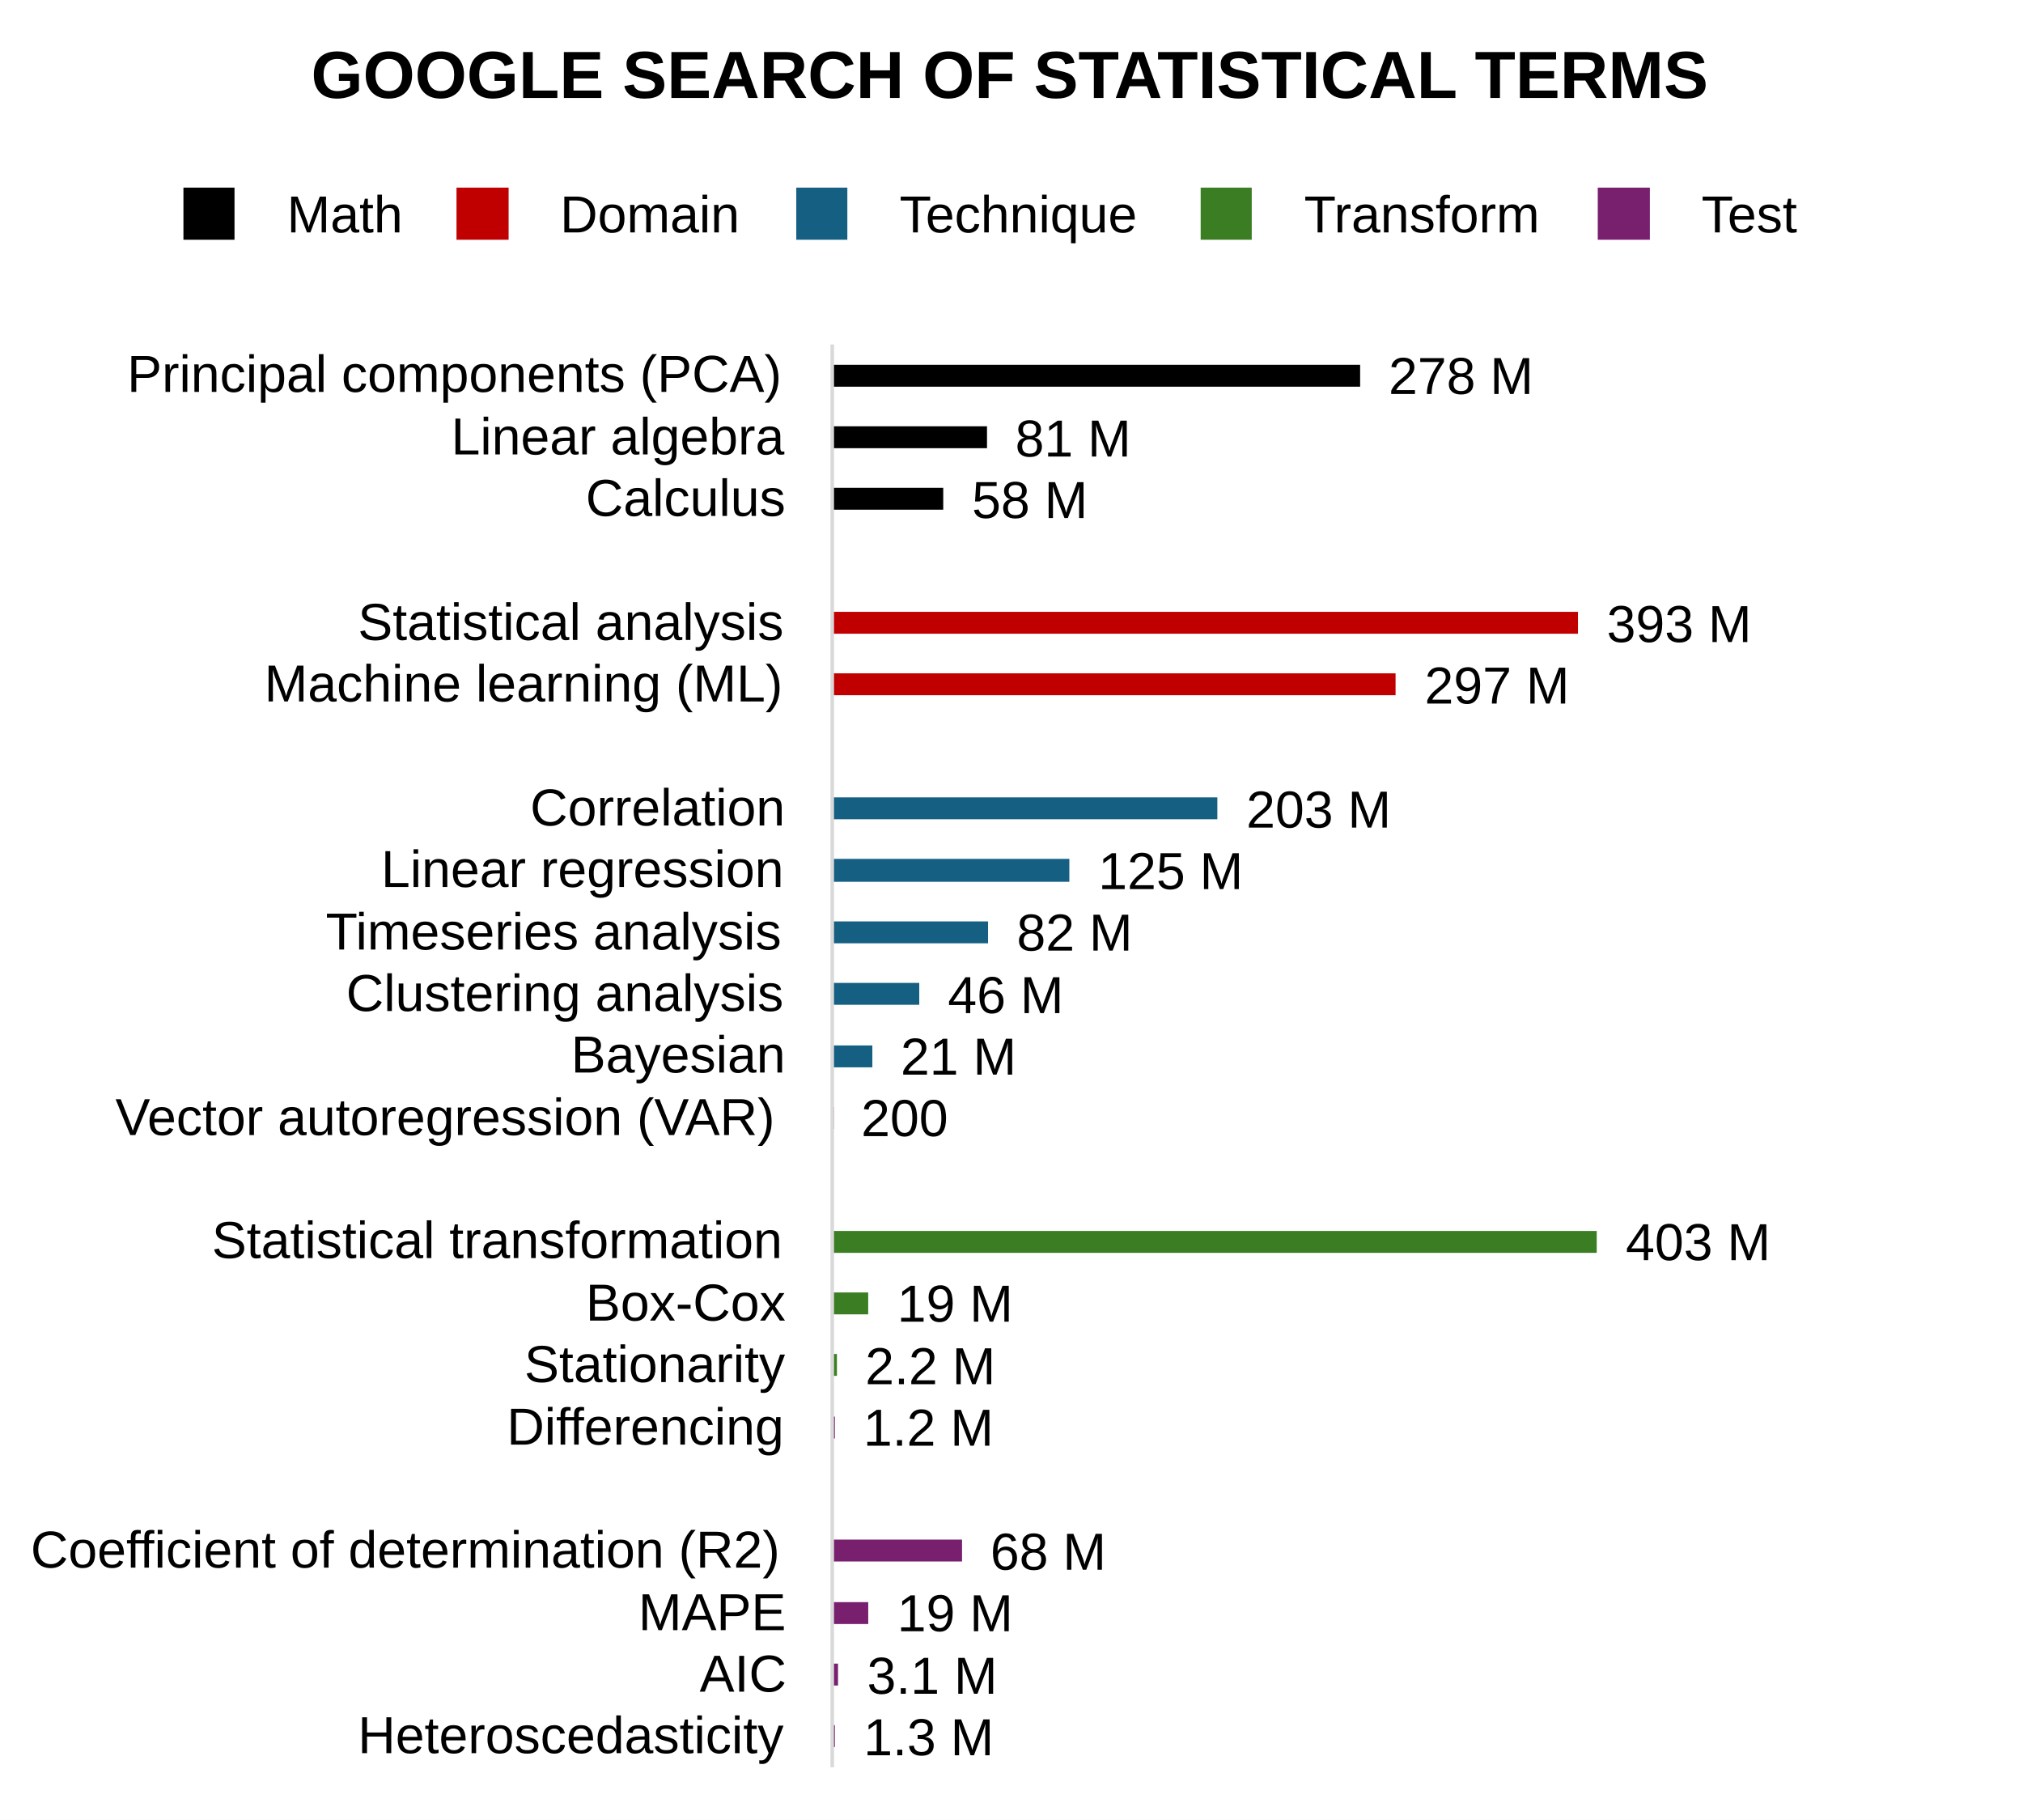
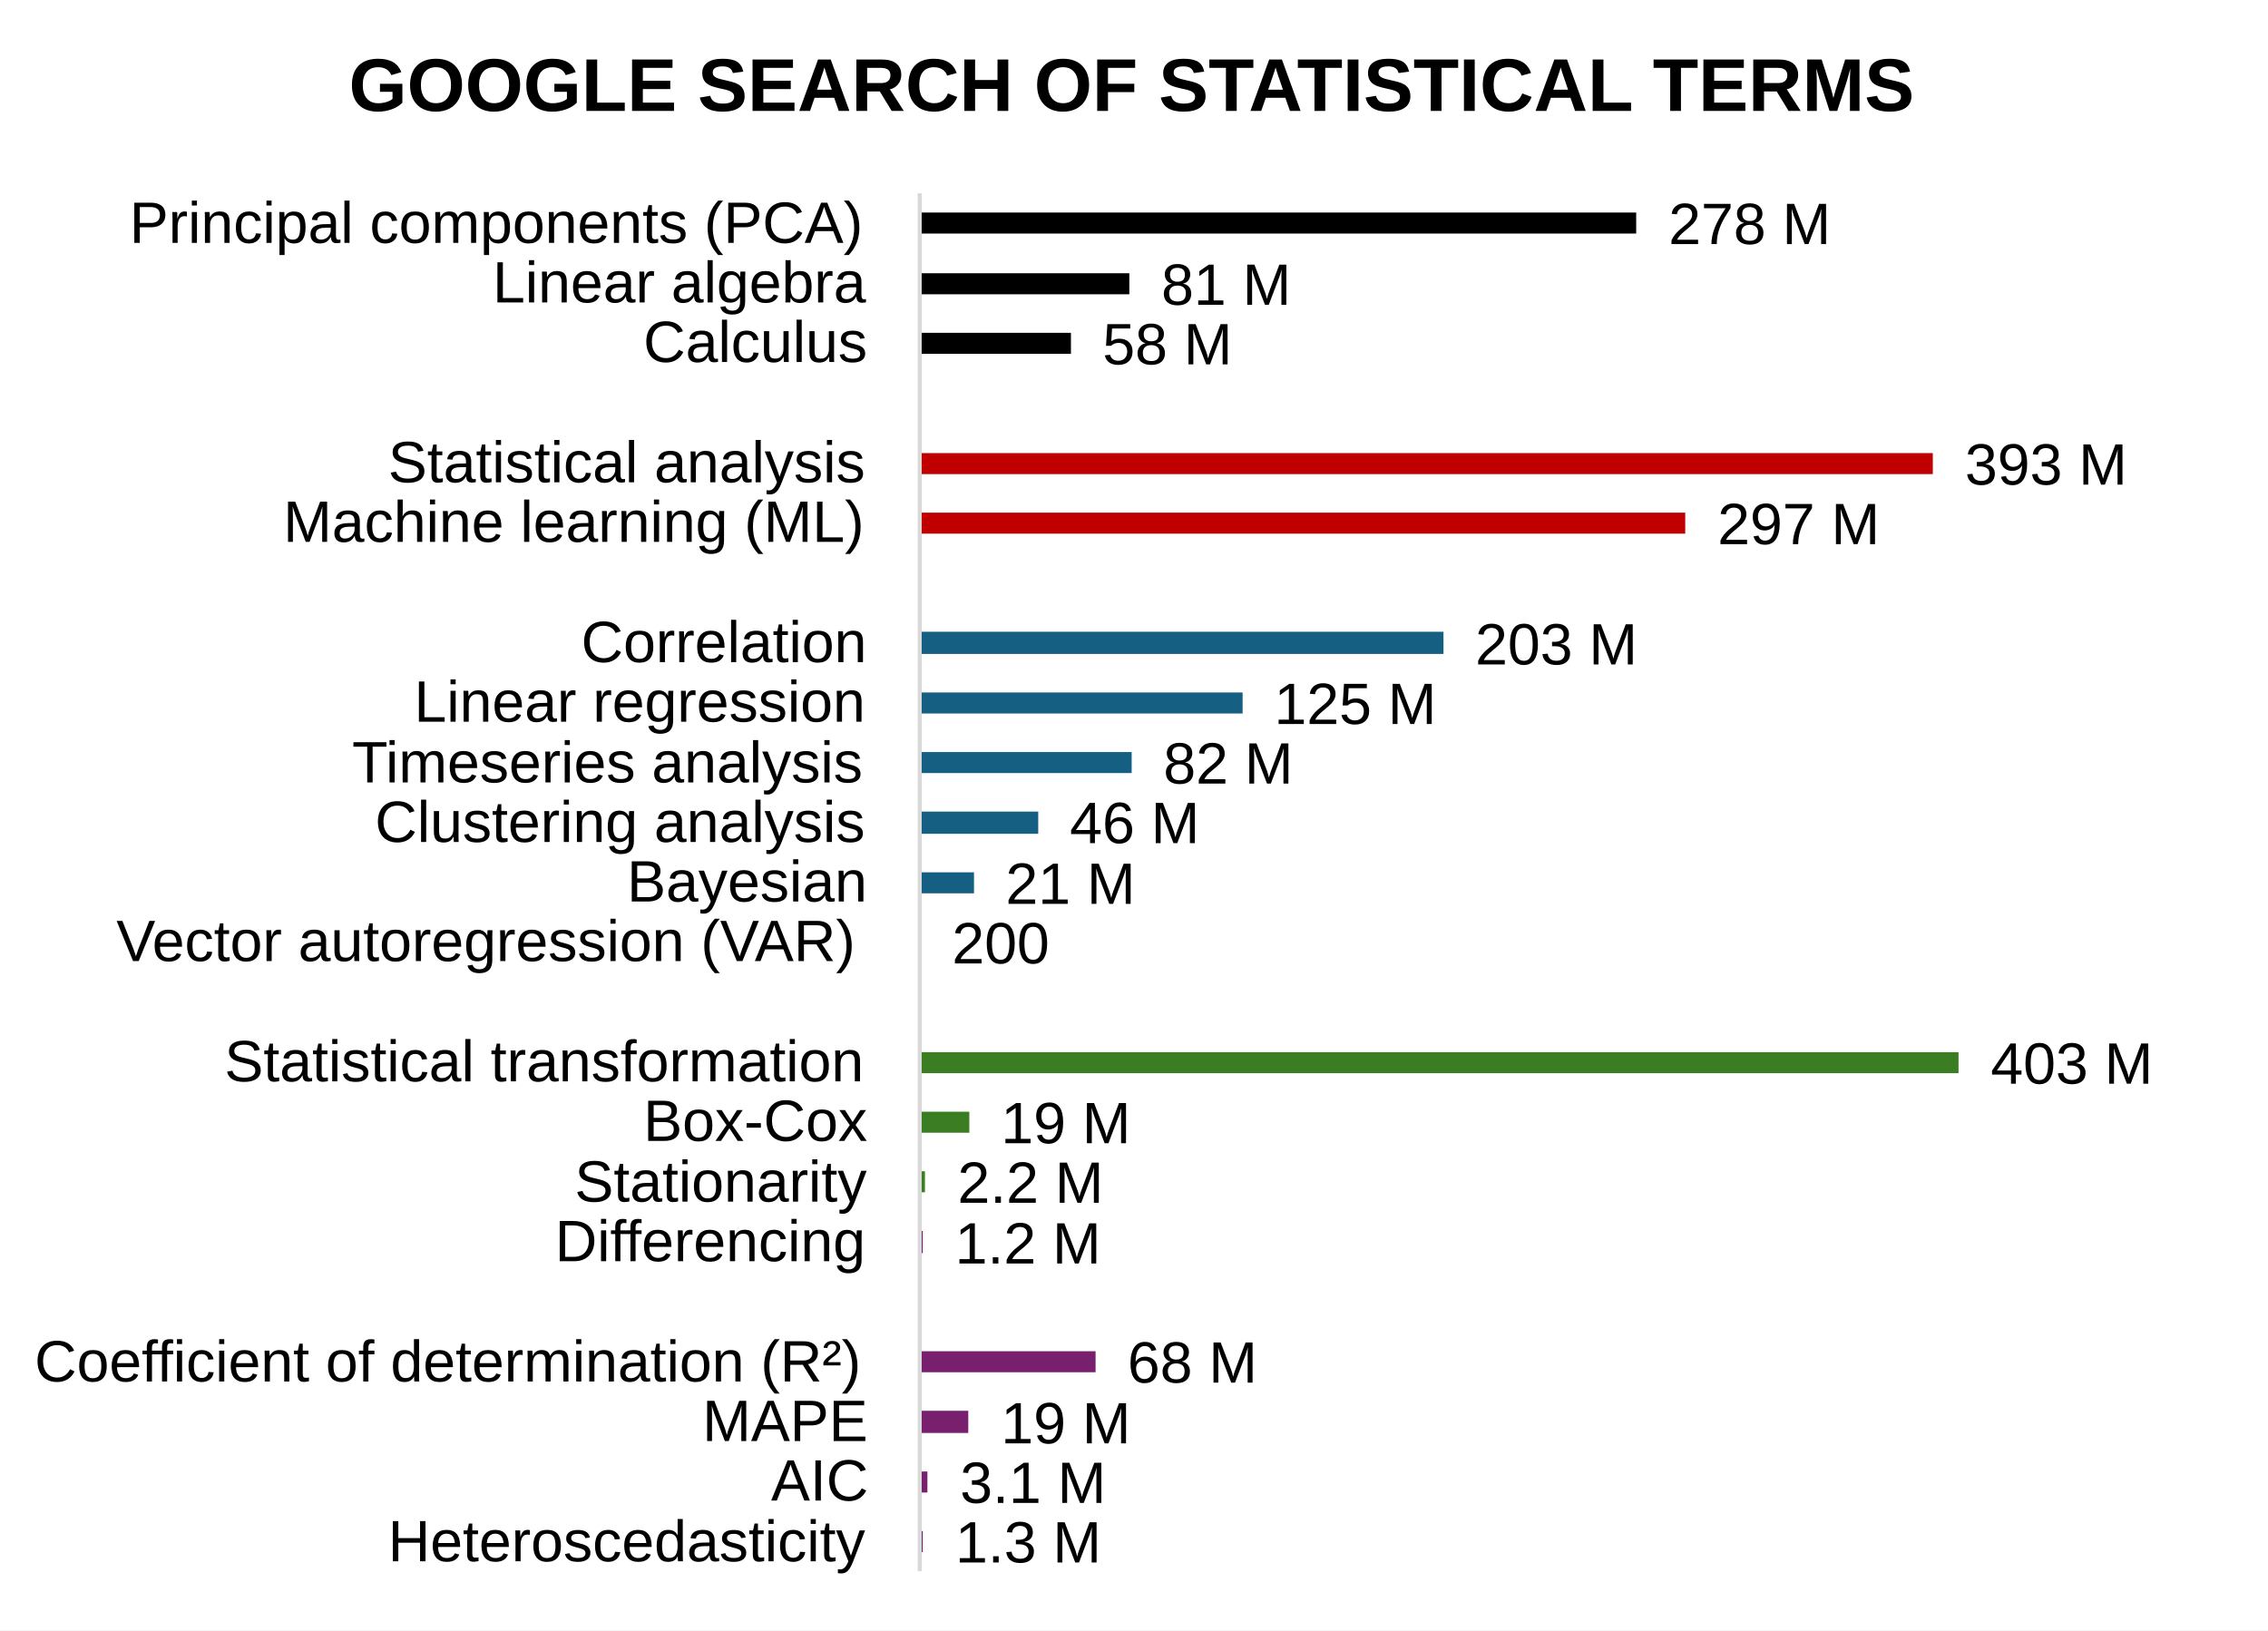
- <svg xmlns="http://www.w3.org/2000/svg" width="1941" height="1746" xml:space="preserve" overflow="hidden">
+ <svg xmlns="http://www.w3.org/2000/svg" width="1942" height="1396" xml:space="preserve" overflow="hidden">
  <defs>
    <clipPath id="clip0">
-       <rect x="267" y="1502" width="1941" height="1746" />
+       <rect x="2239" y="1921" width="1942" height="1396" />
    </clipPath>
  </defs>
-   <g clip-path="url(#clip0)" transform="translate(-267 -1502)">
-     <rect x="267" y="1502" width="1941" height="1746" fill="#FFFFFF" />
+   <g clip-path="url(#clip0)" transform="translate(-2239 -1921)">
+     <rect x="2239" y="1921" width="1942" height="1396" fill="#FFFFFF" />
    <g>
-       <rect x="1066" y="2801" width="4" height="21" fill="#3B7D23" />
+       <rect x="3027" y="2924" width="4" height="18" fill="#3B7D23" />
    </g>
    <g>
-       <rect x="1066" y="2742" width="34" height="21" fill="#3B7D23" />
+       <rect x="3027" y="2873" width="42" height="18" fill="#3B7D23" />
    </g>
    <g>
-       <rect x="1066" y="2683" width="733" height="21" fill="#3B7D23" />
+       <rect x="3027" y="2822" width="889" height="18" fill="#3B7D23" />
    </g>
    <g>
-       <rect x="1066" y="2505" width="38" height="21" fill="#156082" />
+       <rect x="3027" y="2668" width="46" height="18" fill="#156082" />
    </g>
    <g>
-       <rect x="1066" y="2445" width="83" height="21" fill="#156082" />
+       <rect x="3027" y="2616" width="101" height="19" fill="#156082" />
    </g>
    <g>
-       <rect x="1066" y="2386" width="149" height="21" fill="#156082" />
+       <rect x="3027" y="2565" width="181" height="18" fill="#156082" />
    </g>
    <g>
-       <rect x="1066" y="2326" width="227" height="22" fill="#156082" />
+       <rect x="3027" y="2514" width="276" height="18" fill="#156082" />
    </g>
    <g>
-       <rect x="1066" y="2267" width="369" height="21" fill="#156082" />
+       <rect x="3027" y="2462" width="448" height="19" fill="#156082" />
    </g>
    <g>
-       <rect x="1066" y="2148" width="540" height="21" fill="#C00000" />
+       <rect x="3027" y="2360" width="655" height="18" fill="#C00000" />
    </g>
    <g>
-       <rect x="1066" y="2089" width="715" height="21" fill="#C00000" />
+       <rect x="3027" y="2309" width="867" height="18" fill="#C00000" />
    </g>
    <g>
-       <rect x="1066" y="1970" width="106" height="21" />
+       <rect x="3027" y="2206" width="129" height="18" />
    </g>
    <g>
-       <rect x="1066" y="1911" width="148" height="21" />
+       <rect x="3027" y="2155" width="179" height="18" />
    </g>
    <g>
-       <rect x="1066" y="1852" width="506" height="21" />
+       <rect x="3027" y="2103" width="613" height="18" />
    </g>
    <g>
-       <path d="M1068.04 3178.1 1066 3178.1 1066 3157.1 1068.04 3157.1ZM1071.04 3119.1 1066 3119.1 1066 3098.1 1071.04 3098.1ZM1100.04 3060.1 1066 3060.1 1066 3039.1 1100.04 3039.1ZM1190.04 3000.1 1066 3000.1 1066 2979.1 1190.04 2979.1ZM1068.04 2882.09 1066 2882.09 1066 2861.09 1068.04 2861.09ZM1066 2585.08 1067 2585.08 1067 2564.08 1066 2564.08Z" fill="#78206E" />
+       <path d="M3029.1 3250.11 3027 3250.11 3027 3232.11 3029.1 3232.11ZM3033.1 3199.1 3027 3199.1 3027 3181.1 3033.1 3181.1ZM3068.1 3148.1 3027 3148.1 3027 3129.1 3068.1 3129.1ZM3177.1 3096.1 3027 3096.1 3027 3078.1 3177.1 3078.1ZM3029.1 2994.1 3027 2994.1 3027 2975.1 3029.1 2975.1ZM3027 2737.09 3028 2737.09 3028 2719.09 3027 2719.09Z" fill="#78206E" />
    </g>
    <g>
-       <path d="M0 0 0 1365" stroke="#D9D9D9" stroke-width="3.438" stroke-linejoin="round" stroke-miterlimit="10" fill="none" fill-rule="evenodd" transform="matrix(1 0 0 -1 1065.5 3197.5)" />
+       <path d="M0 0 0 1180" stroke="#D9D9D9" stroke-width="3.438" stroke-linejoin="round" stroke-miterlimit="10" fill="none" fill-rule="evenodd" transform="matrix(1 0 0 -1 3026.5 3266.5)" />
    </g>
    <g>
-       <text font-family="Arial,Arial_MSFontService,sans-serif" font-weight="400" font-size="50" transform="matrix(1 0 0 1 1095.57 3186)">1.3 M</text>
+       <text font-family="Arial,Arial_MSFontService,sans-serif" font-weight="400" font-size="50" transform="matrix(1 0 0 1 3057.01 3259)">1.3 M</text>
    </g>
    <g>
-       <text font-family="Arial,Arial_MSFontService,sans-serif" font-weight="400" font-size="50" transform="matrix(1 0 0 1 1098.92 3127)">3.1 M</text>
+       <text font-family="Arial,Arial_MSFontService,sans-serif" font-weight="400" font-size="50" transform="matrix(1 0 0 1 3061.07 3208)">3.1 M</text>
    </g>
    <g>
-       <text font-family="Arial,Arial_MSFontService,sans-serif" font-weight="400" font-size="50" transform="matrix(1 0 0 1 1127.81 3067)">19 M</text>
+       <text font-family="Arial,Arial_MSFontService,sans-serif" font-weight="400" font-size="50" transform="matrix(1 0 0 1 3096.09 3157)">19 M</text>
    </g>
    <g>
-       <text font-family="Arial,Arial_MSFontService,sans-serif" font-weight="400" font-size="50" transform="matrix(1 0 0 1 1217.19 3008)">68 M</text>
+       <text font-family="Arial,Arial_MSFontService,sans-serif" font-weight="400" font-size="50" transform="matrix(1 0 0 1 3204.46 3105)">68 M</text>
    </g>
    <g>
-       <text font-family="Arial,Arial_MSFontService,sans-serif" font-weight="400" font-size="50" transform="matrix(1 0 0 1 1095.33 2889)">1.2 M</text>
+       <text font-family="Arial,Arial_MSFontService,sans-serif" font-weight="400" font-size="50" transform="matrix(1 0 0 1 3056.72 3003)">1.2 M</text>
    </g>
    <g>
-       <text font-family="Arial,Arial_MSFontService,sans-serif" font-weight="400" font-size="50" transform="matrix(1 0 0 1 1097.13 2830)">2.2 M</text>
+       <text font-family="Arial,Arial_MSFontService,sans-serif" font-weight="400" font-size="50" transform="matrix(1 0 0 1 3058.9 2951)">2.2 M</text>
    </g>
    <g>
-       <text font-family="Arial,Arial_MSFontService,sans-serif" font-weight="400" font-size="50" transform="matrix(1 0 0 1 1127.81 2770)">19 M</text>
+       <text font-family="Arial,Arial_MSFontService,sans-serif" font-weight="400" font-size="50" transform="matrix(1 0 0 1 3096.09 2900)">19 M</text>
    </g>
    <g>
-       <text font-family="Arial,Arial_MSFontService,sans-serif" font-weight="400" font-size="50" transform="matrix(1 0 0 1 1826.85 2711)">403 M</text>
+       <text font-family="Arial,Arial_MSFontService,sans-serif" font-weight="400" font-size="50" transform="matrix(1 0 0 1 3943.58 2849)">403 M</text>
    </g>
    <g>
-       <text font-family="Arial,Arial_MSFontService,sans-serif" font-weight="400" font-size="50" transform="matrix(1 0 0 1 1093.22 2592)">200</text>
+       <text font-family="Arial,Arial_MSFontService,sans-serif" font-weight="400" font-size="50" transform="matrix(1 0 0 1 3054.16 2746)">200</text>
    </g>
    <g>
-       <text font-family="Arial,Arial_MSFontService,sans-serif" font-weight="400" font-size="50" transform="matrix(1 0 0 1 1131.08 2533)">21 M</text>
+       <text font-family="Arial,Arial_MSFontService,sans-serif" font-weight="400" font-size="50" transform="matrix(1 0 0 1 3100.06 2695)">21 M</text>
    </g>
    <g>
-       <text font-family="Arial,Arial_MSFontService,sans-serif" font-weight="400" font-size="50" transform="matrix(1 0 0 1 1176.41 2474)">46 M</text>
+       <text font-family="Arial,Arial_MSFontService,sans-serif" font-weight="400" font-size="50" transform="matrix(1 0 0 1 3155.02 2643)">46 M</text>
    </g>
    <g>
-       <text font-family="Arial,Arial_MSFontService,sans-serif" font-weight="400" font-size="50" transform="matrix(1 0 0 1 1242.49 2414)">82 M</text>
+       <text font-family="Arial,Arial_MSFontService,sans-serif" font-weight="400" font-size="50" transform="matrix(1 0 0 1 3235.13 2592)">82 M</text>
    </g>
    <g>
-       <text font-family="Arial,Arial_MSFontService,sans-serif" font-weight="400" font-size="50" transform="matrix(1 0 0 1 1320.77 2355)">125 M</text>
+       <text font-family="Arial,Arial_MSFontService,sans-serif" font-weight="400" font-size="50" transform="matrix(1 0 0 1 3330.04 2541)">125 M</text>
    </g>
    <g>
-       <text font-family="Arial,Arial_MSFontService,sans-serif" font-weight="400" font-size="50" transform="matrix(1 0 0 1 1462.76 2296)">203 M</text>
+       <text font-family="Arial,Arial_MSFontService,sans-serif" font-weight="400" font-size="50" transform="matrix(1 0 0 1 3502.18 2490)">203 M</text>
    </g>
    <g>
-       <text font-family="Arial,Arial_MSFontService,sans-serif" font-weight="400" font-size="50" transform="matrix(1 0 0 1 1633.88 2177)">297 M</text>
+       <text font-family="Arial,Arial_MSFontService,sans-serif" font-weight="400" font-size="50" transform="matrix(1 0 0 1 3709.64 2387)">297 M</text>
    </g>
    <g>
-       <text font-family="Arial,Arial_MSFontService,sans-serif" font-weight="400" font-size="50" transform="matrix(1 0 0 1 1808.64 2118)">393 M</text>
+       <text font-family="Arial,Arial_MSFontService,sans-serif" font-weight="400" font-size="50" transform="matrix(1 0 0 1 3921.51 2336)">393 M</text>
    </g>
    <g>
-       <text font-family="Arial,Arial_MSFontService,sans-serif" font-weight="400" font-size="50" transform="matrix(1 0 0 1 1199.53 1999)">58 M</text>
+       <text font-family="Arial,Arial_MSFontService,sans-serif" font-weight="400" font-size="50" transform="matrix(1 0 0 1 3183.05 2233)">58 M</text>
    </g>
    <g>
-       <text font-family="Arial,Arial_MSFontService,sans-serif" font-weight="400" font-size="50" transform="matrix(1 0 0 1 1241.04 1940)">81 M</text>
+       <text font-family="Arial,Arial_MSFontService,sans-serif" font-weight="400" font-size="50" transform="matrix(1 0 0 1 3233.37 2182)">81 M</text>
    </g>
    <g>
-       <text font-family="Arial,Arial_MSFontService,sans-serif" font-weight="400" font-size="50" transform="matrix(1 0 0 1 1599.3 1880)">278 M</text>
+       <text font-family="Arial,Arial_MSFontService,sans-serif" font-weight="400" font-size="50" transform="matrix(1 0 0 1 3667.71 2130)">278 M</text>
    </g>
    <g>
-       <text font-family="Arial,Arial_MSFontService,sans-serif" font-weight="400" font-size="50" transform="matrix(1 0 0 1 610.364 3184)">Heteroscedasticity</text>
+       <text font-family="Arial,Arial_MSFontService,sans-serif" font-weight="400" font-size="50" transform="matrix(1 0 0 1 2571.3 3258)">Heteroscedasticity</text>
    </g>
    <g>
-       <text font-family="Arial,Arial_MSFontService,sans-serif" font-weight="400" font-size="50" transform="matrix(1 0 0 1 938.302 3125)">AIC</text>
+       <text font-family="Arial,Arial_MSFontService,sans-serif" font-weight="400" font-size="50" transform="matrix(1 0 0 1 2899.24 3206)">AIC</text>
    </g>
    <g>
-       <text font-family="Arial,Arial_MSFontService,sans-serif" font-weight="400" font-size="50" transform="matrix(1 0 0 1 879.475 3066)">MAPE</text>
+       <text font-family="Arial,Arial_MSFontService,sans-serif" font-weight="400" font-size="50" transform="matrix(1 0 0 1 2840.41 3155)">MAPE</text>
    </g>
    <g>
-       <text font-family="Arial,Arial_MSFontService,sans-serif" font-weight="400" font-size="50" transform="matrix(1 0 0 1 296.403 3006)">Coefficient of determination (R2)</text>
+       <text font-family="Arial,Arial_MSFontService,sans-serif" font-weight="400" font-size="50" transform="matrix(1 0 0 1 2268.59 3104)">Coefficient of determination (R²)</text>
    </g>
    <g>
-       <text font-family="Arial,Arial_MSFontService,sans-serif" font-weight="400" font-size="50" transform="matrix(1 0 0 1 753.25 2888)">Differencing</text>
+       <text font-family="Arial,Arial_MSFontService,sans-serif" font-weight="400" font-size="50" transform="matrix(1 0 0 1 2714.19 3001)">Differencing</text>
    </g>
    <g>
-       <text font-family="Arial,Arial_MSFontService,sans-serif" font-weight="400" font-size="50" transform="matrix(1 0 0 1 770.093 2828)">Stationarity</text>
+       <text font-family="Arial,Arial_MSFontService,sans-serif" font-weight="400" font-size="50" transform="matrix(1 0 0 1 2731.03 2950)">Stationarity</text>
    </g>
    <g>
-       <text font-family="Arial,Arial_MSFontService,sans-serif" font-weight="400" font-size="50" transform="matrix(1 0 0 1 828.99 2769)">Box-Cox</text>
+       <text font-family="Arial,Arial_MSFontService,sans-serif" font-weight="400" font-size="50" transform="matrix(1 0 0 1 2789.93 2898)">Box-Cox</text>
    </g>
    <g>
-       <text font-family="Arial,Arial_MSFontService,sans-serif" font-weight="400" font-size="50" transform="matrix(1 0 0 1 470.25 2709)">Statistical transformation</text>
+       <text font-family="Arial,Arial_MSFontService,sans-serif" font-weight="400" font-size="50" transform="matrix(1 0 0 1 2431.19 2847)">Statistical transformation</text>
    </g>
    <g>
-       <text font-family="Arial,Arial_MSFontService,sans-serif" font-weight="400" font-size="50" transform="matrix(1 0 0 1 377.736 2591)">Vector autoregression (VAR)</text>
+       <text font-family="Arial,Arial_MSFontService,sans-serif" font-weight="400" font-size="50" transform="matrix(1 0 0 1 2338.68 2744)">Vector autoregression (VAR)</text>
    </g>
    <g>
-       <text font-family="Arial,Arial_MSFontService,sans-serif" font-weight="400" font-size="50" transform="matrix(1 0 0 1 814.896 2531)">Bayesian</text>
+       <text font-family="Arial,Arial_MSFontService,sans-serif" font-weight="400" font-size="50" transform="matrix(1 0 0 1 2775.84 2693)">Bayesian</text>
    </g>
    <g>
-       <text font-family="Arial,Arial_MSFontService,sans-serif" font-weight="400" font-size="50" transform="matrix(1 0 0 1 599.112 2472)">Clustering analysis</text>
+       <text font-family="Arial,Arial_MSFontService,sans-serif" font-weight="400" font-size="50" transform="matrix(1 0 0 1 2560.05 2642)">Clustering analysis</text>
    </g>
    <g>
-       <text font-family="Arial,Arial_MSFontService,sans-serif" font-weight="400" font-size="50" transform="matrix(1 0 0 1 579.564 2413)">Timeseries analysis</text>
+       <text font-family="Arial,Arial_MSFontService,sans-serif" font-weight="400" font-size="50" transform="matrix(1 0 0 1 2540.5 2591)">Timeseries analysis</text>
    </g>
    <g>
-       <text font-family="Arial,Arial_MSFontService,sans-serif" font-weight="400" font-size="50" transform="matrix(1 0 0 1 632.662 2353)">Linear regression</text>
+       <text font-family="Arial,Arial_MSFontService,sans-serif" font-weight="400" font-size="50" transform="matrix(1 0 0 1 2593.6 2539)">Linear regression</text>
    </g>
    <g>
-       <text font-family="Arial,Arial_MSFontService,sans-serif" font-weight="400" font-size="50" transform="matrix(1 0 0 1 775.662 2294)">Correlation</text>
+       <text font-family="Arial,Arial_MSFontService,sans-serif" font-weight="400" font-size="50" transform="matrix(1 0 0 1 2736.6 2488)">Correlation</text>
    </g>
    <g>
-       <text font-family="Arial,Arial_MSFontService,sans-serif" font-weight="400" font-size="50" transform="matrix(1 0 0 1 520.599 2175)">Machine learning (ML)</text>
+       <text font-family="Arial,Arial_MSFontService,sans-serif" font-weight="400" font-size="50" transform="matrix(1 0 0 1 2481.54 2385)">Machine learning (ML)</text>
    </g>
    <g>
-       <text font-family="Arial,Arial_MSFontService,sans-serif" font-weight="400" font-size="50" transform="matrix(1 0 0 1 610.386 2116)">Statistical analysis</text>
+       <text font-family="Arial,Arial_MSFontService,sans-serif" font-weight="400" font-size="50" transform="matrix(1 0 0 1 2571.33 2334)">Statistical analysis</text>
    </g>
    <g>
-       <text font-family="Arial,Arial_MSFontService,sans-serif" font-weight="400" font-size="50" transform="matrix(1 0 0 1 828.944 1997)">Calculus</text>
+       <text font-family="Arial,Arial_MSFontService,sans-serif" font-weight="400" font-size="50" transform="matrix(1 0 0 1 2789.88 2231)">Calculus</text>
    </g>
    <g>
-       <text font-family="Arial,Arial_MSFontService,sans-serif" font-weight="400" font-size="50" transform="matrix(1 0 0 1 699.877 1938)">Linear algebra</text>
+       <text font-family="Arial,Arial_MSFontService,sans-serif" font-weight="400" font-size="50" transform="matrix(1 0 0 1 2660.82 2180)">Linear algebra</text>
    </g>
    <g>
-       <text font-family="Arial,Arial_MSFontService,sans-serif" font-weight="400" font-size="50" transform="matrix(1 0 0 1 388.965 1878)">Principal components (PCA)</text>
+       <text font-family="Arial,Arial_MSFontService,sans-serif" font-weight="400" font-size="50" transform="matrix(1 0 0 1 2349.9 2129)">Principal components (PCA)</text>
    </g>
    <g>
-       <text font-family="Arial,Arial_MSFontService,sans-serif" font-weight="700" font-size="64" transform="matrix(1 0 0 1 565.526 1596)">GOOGLE SEARCH OF STATISTICAL TERMS</text>
+       <text font-family="Arial,Arial_MSFontService,sans-serif" font-weight="700" font-size="64" transform="matrix(1 0 0 1 2537.72 2016)">GOOGLE SEARCH OF STATISTICAL TERMS</text>
    </g>
-     <rect x="443" y="1682" width="49" height="50" />
-     <rect x="705" y="1682" width="50" height="50" fill="#C00000" />
-     <rect x="1031" y="1682" width="49" height="50" fill="#156082" />
-     <rect x="1419" y="1682" width="49" height="50" fill="#3B7D23" />
-     <rect x="1800" y="1682" width="50" height="50" fill="#78206E" />
-     <text font-family="Arial,Arial_MSFontService,sans-serif" font-weight="400" font-size="50" transform="matrix(1 0 0 1 542.28 1725)">Math</text>
-     <text font-family="Arial,Arial_MSFontService,sans-serif" font-weight="400" font-size="50" transform="matrix(1 0 0 1 804.354 1725)">Domain</text>
-     <text font-family="Arial,Arial_MSFontService,sans-serif" font-weight="400" font-size="50" transform="matrix(1 0 0 1 1130.06 1725)">Technique</text>
-     <text font-family="Arial,Arial_MSFontService,sans-serif" font-weight="400" font-size="50" transform="matrix(1 0 0 1 1518.25 1725)">Transform</text>
-     <text font-family="Arial,Arial_MSFontService,sans-serif" font-weight="400" font-size="50" transform="matrix(1 0 0 1 1899.5 1725)">Test</text>
  </g>
</svg>
